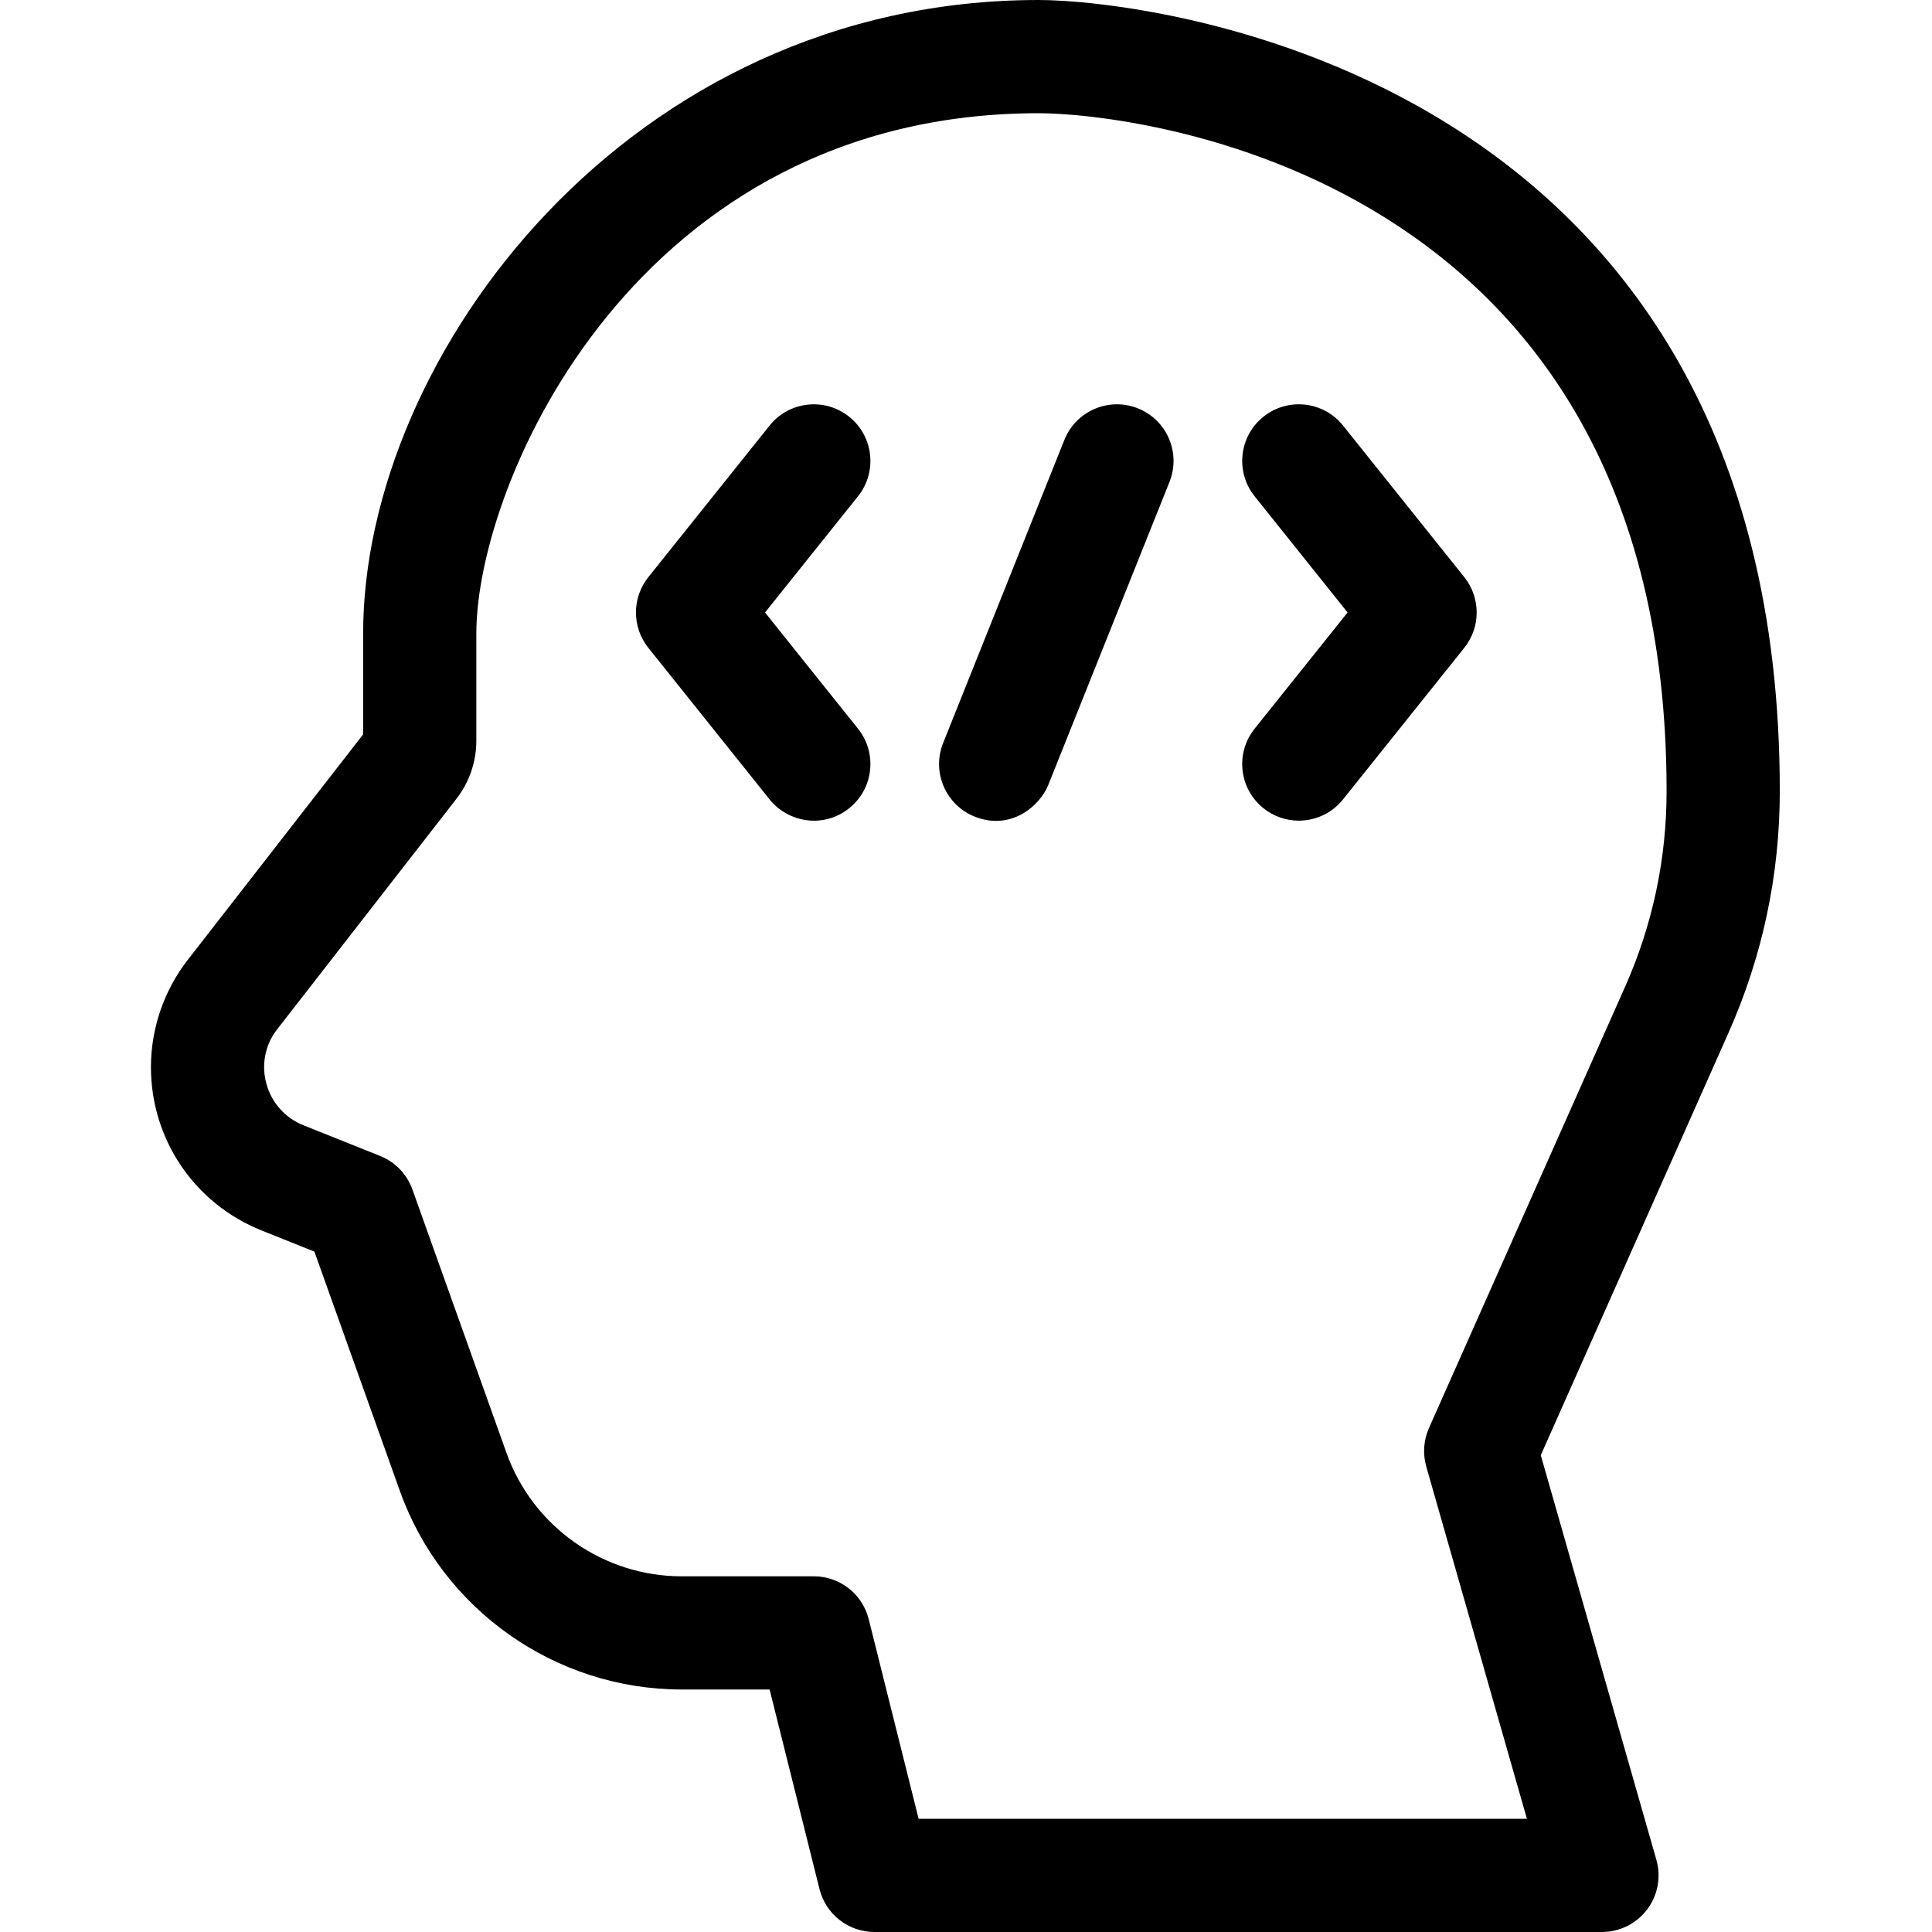
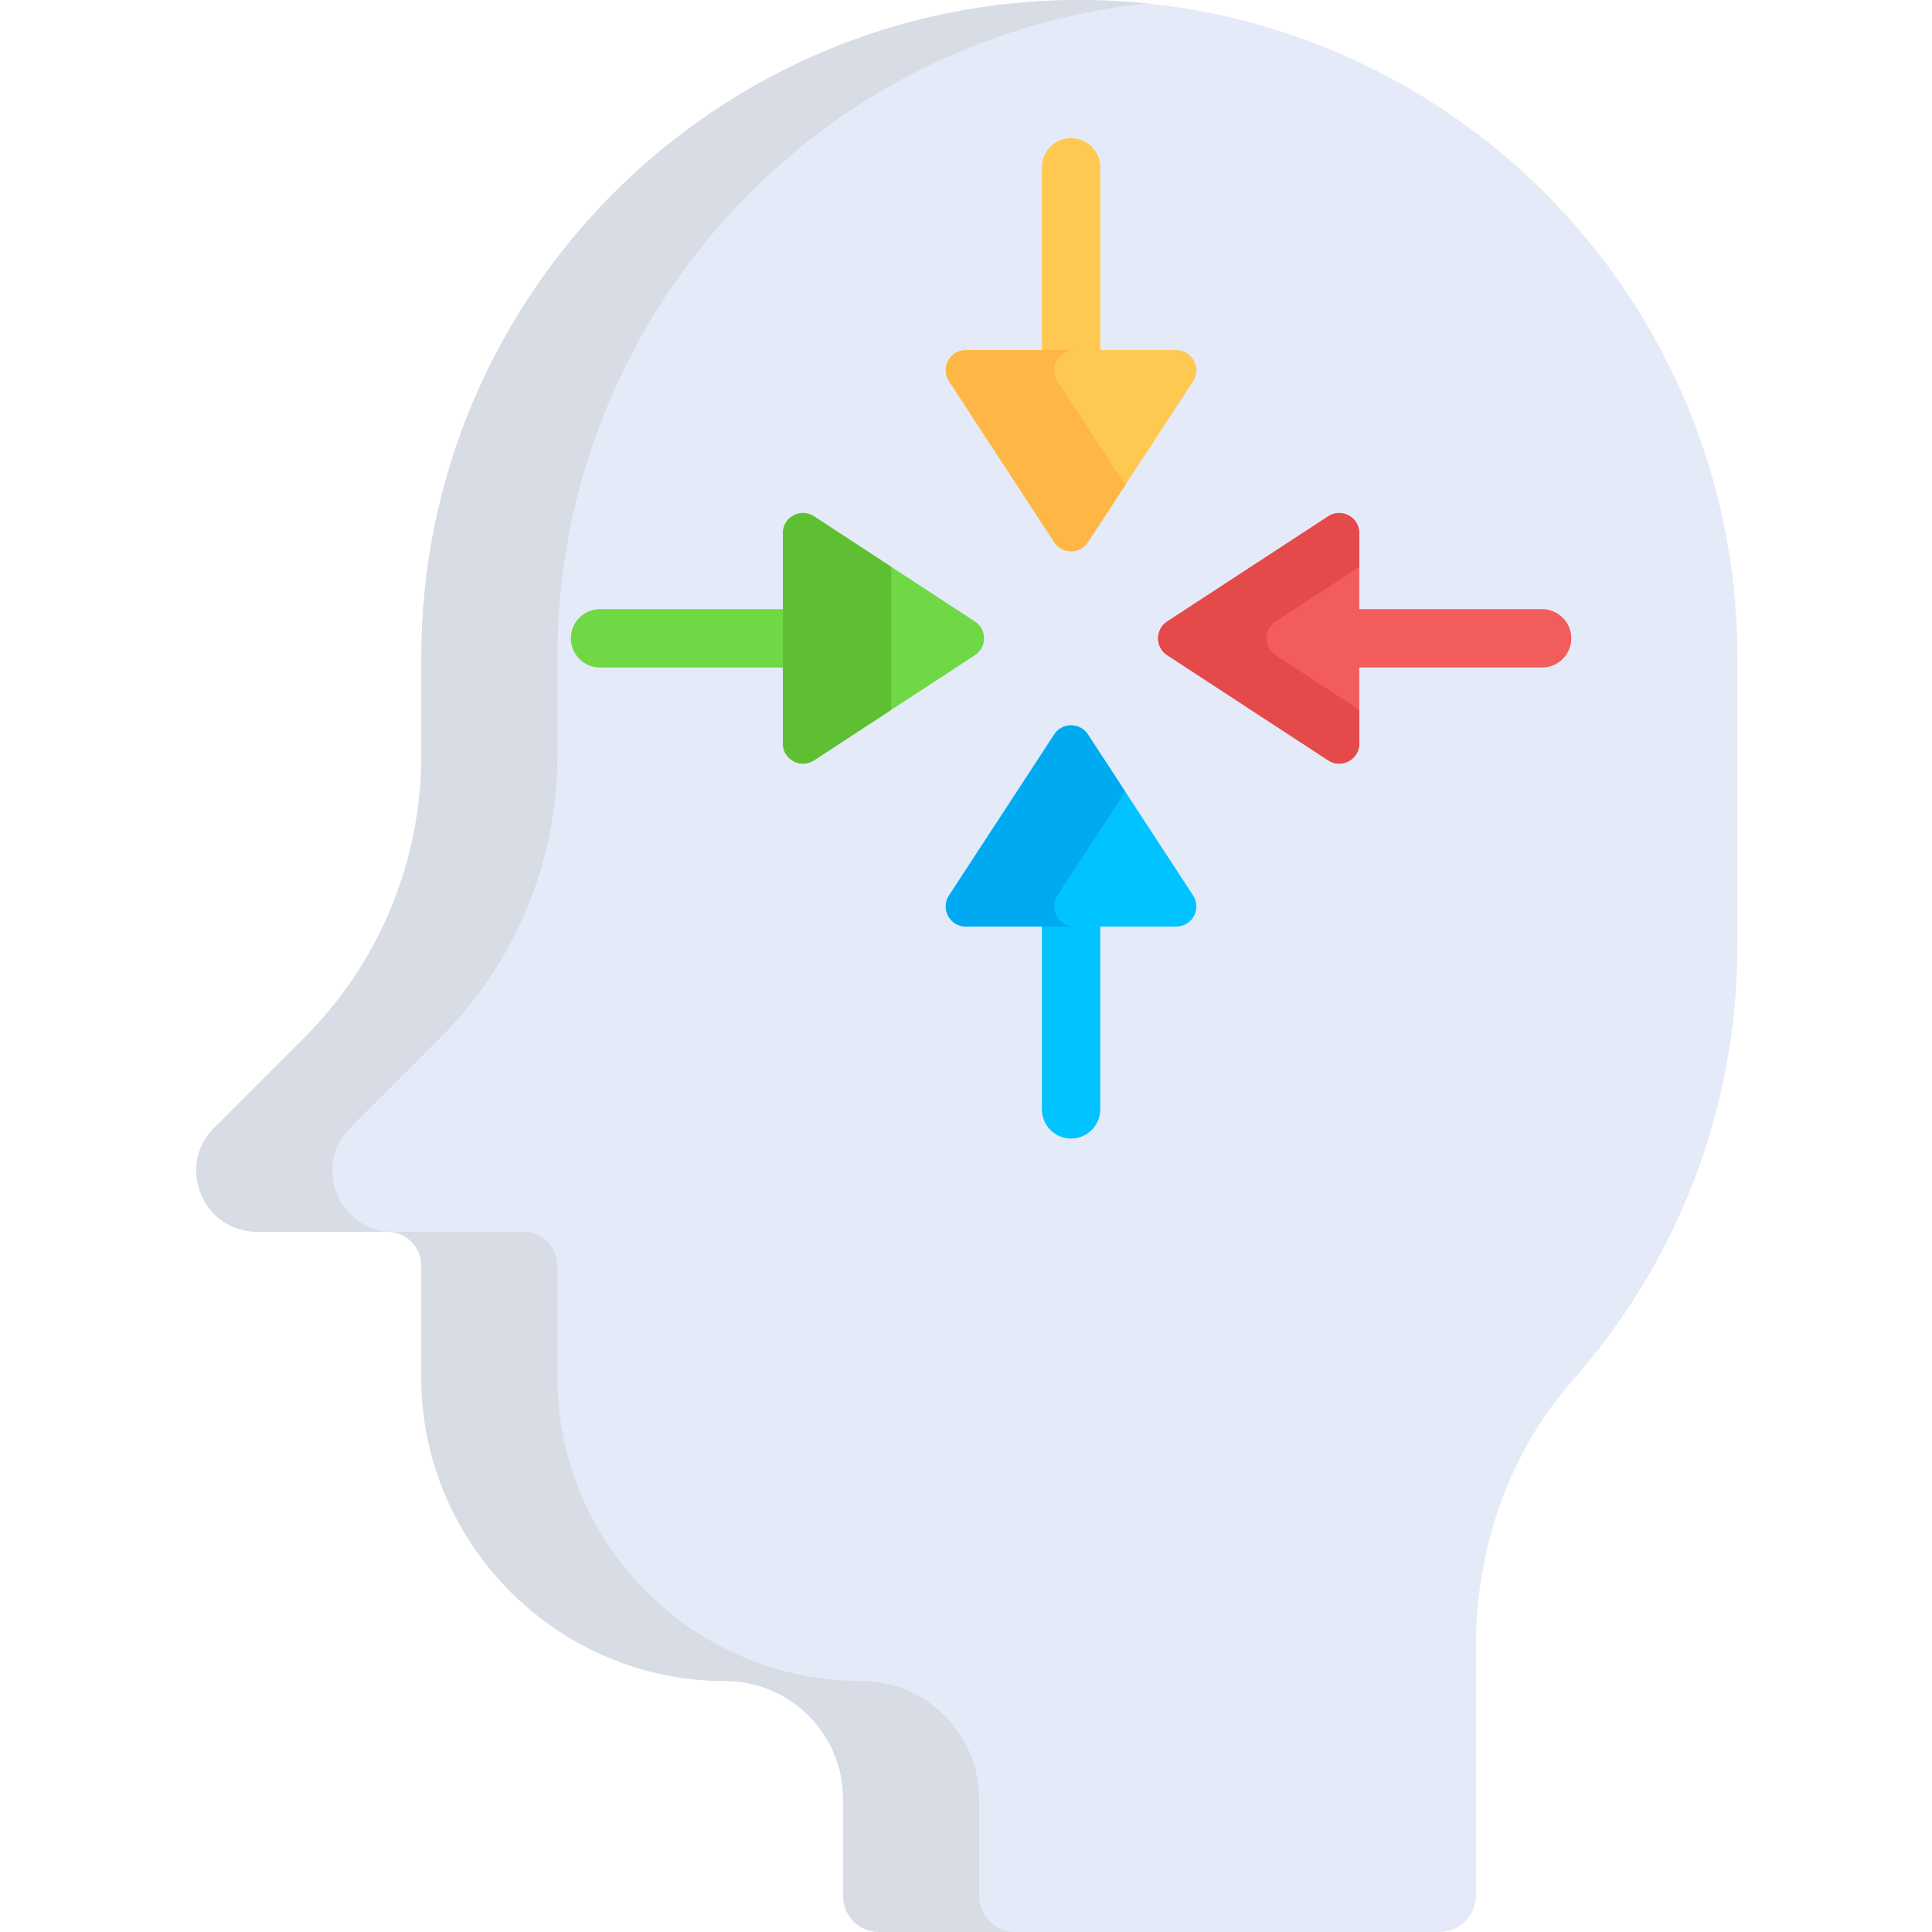
- <svg xmlns="http://www.w3.org/2000/svg" height="512pt" viewBox="-40 0 512 512" width="512pt">
-   <g fill-rule="evenodd">
-     <path d="m185.035 110.438c-6.469-5.176-15.906-4.129-21.082 2.34l-32.133 40.168c-4.383 5.48-4.383 13.262 0 18.742l32.133 40.168c4.895 6.113 14.27 7.793 21.082 2.34 6.473-5.176 7.52-14.613 2.344-21.082l-24.637-30.797 24.637-30.797c5.176-6.469 4.129-15.91-2.344-21.082zm0 0" />
-     <path d="m261.57 108.223c-7.691-3.078-16.422.664-19.5 8.355l-32.133 80.332c-3.074 7.691.668 16.422 8.359 19.496 9.68 3.875 17.324-2.93 19.496-8.355l32.133-80.332c3.078-7.691-.664-16.422-8.355-19.496zm0 0" />
-     <path d="m315.914 112.777c-5.176-6.469-14.613-7.516-21.086-2.344-6.469 5.176-7.516 14.617-2.34 21.086l24.637 30.793-24.637 30.797c-5.176 6.469-4.129 15.91 2.34 21.082 2.766 2.215 6.074 3.289 9.363 3.289 4.398 0 8.758-1.926 11.723-5.629l32.133-40.168c4.383-5.48 4.383-13.262 0-18.742zm0 0" />
-     <path d="m431.664 209.633c0-191.262-167.961-209.633-196.406-209.633-108.625 0-179.023 94.34-179.023 167.898v26.723c-8.914 11.457-34.383 44.203-46.504 59.789-6.273 8.066-9.73 18.137-9.73 28.355 0 19.184 11.508 36.188 29.328 43.324l13.988 5.594 22.66 63.445c11.234 31.465 41.234 52.605 74.648 52.605h23.328l13.227 52.906c1.672 6.676 7.672 11.359 14.555 11.359h192.797c4.707 0 9.145-2.211 11.977-5.969 2.836-3.754 3.742-8.625 2.449-13.152l-30.637-107.23 49.746-111.934c9.023-20.309 13.598-41.867 13.598-64.082zm-41.012 51.898-51.961 116.91c-1.426 3.215-1.68 6.828-.715 10.211l26.672 93.348h-161.203l-13.227-52.906c-1.668-6.676-7.668-11.359-14.551-11.359h-35.043c-20.77 0-39.414-13.141-46.398-32.695l-24.934-69.816c-1.445-4.051-4.562-7.289-8.559-8.883l-20.262-8.105c-10.391-4.16-13.641-16.953-7.062-25.402 12.648-16.27 39.82-51.203 47.57-61.168 3.387-4.359 5.254-9.797 5.254-15.312v-28.453c0-40.293 42.688-137.898 149.039-137.898 23.562 0 166.391 14.332 166.391 179.633 0 17.992-3.703 35.453-11.012 51.898zm0 0" />
-   </g>
+ <svg xmlns="http://www.w3.org/2000/svg" height="512pt" viewBox="-52 0 512 512.001" width="512pt">
+   <path d="m234.043 0c-96.199 0-174.395 77.961-174.395 174.391v25.922c0 27.961-11.105 54.777-30.879 74.547l-24.008 24.012c-10.168 10.168-2.969 27.559 11.414 27.559h34.531c4.938 0 8.941 4.004 8.941 8.941v29.625c0 44.27 36.219 80.488 80.488 80.488 17.262 0 31.301 13.988 31.301 31.301v25.711c0 5.25 4.254 9.504 9.504 9.504h148.539c5.328 0 9.645-4.316 9.645-9.641v-65.945c0-25.855 8.617-51.305 25.723-70.691 27.125-30.734 43.586-71.098 43.586-115.312v-76.016c.004-96.316-78.078-174.395-174.391-174.395zm0 0" fill="#e4eaf8" />
+   <path d="m207.496 502.496v-25.711c0-17.312-14.039-31.301-31.297-31.301-44.27 0-80.492-36.219-80.492-80.488v-29.625c0-4.938-4.004-8.941-8.941-8.941h-34.531c-14.383 0-21.582-17.391-11.414-27.559l24.008-24.012c19.773-19.77 30.879-46.586 30.879-74.547v-25.922c0-90.328 68.613-164.449 156.367-173.469-5.926-.605-11.941-.922-18.031-.922-96.199 0-174.395 77.961-174.395 174.391v25.922c0 27.961-11.105 54.777-30.879 74.547l-24.008 24.012c-10.168 10.168-2.969 27.559 11.414 27.559h34.531c4.938 0 8.941 4.004 8.941 8.941v29.625c0 44.27 36.223 80.488 80.492 80.488 17.258 0 31.297 13.988 31.297 31.301v25.711c0 5.25 4.258 9.504 9.504 9.504h36.059c-5.25 0-9.504-4.254-9.504-9.504zm0 0" fill="#d8dce5" />
+   <path d="m163.566 176.891h-56.555c-4.266 0-7.727-3.457-7.727-7.727 0-4.266 3.461-7.727 7.727-7.727h56.555c4.266 0 7.727 3.461 7.727 7.727 0 4.27-3.457 7.727-7.727 7.727zm0 0" fill="#6fd844" />
+   <path d="m356.68 176.891h-56.09c-4.266 0-7.727-3.457-7.727-7.727 0-4.266 3.457-7.727 7.727-7.727h56.09c4.266 0 7.727 3.461 7.727 7.727 0 4.27-3.461 7.727-7.727 7.727zm0 0" fill="#f25c5c" />
+   <path d="m231.848 301.727c-4.27 0-7.73-3.461-7.73-7.73v-57.398c0-4.27 3.461-7.73 7.73-7.73 4.266 0 7.727 3.461 7.727 7.73v57.398c0 4.27-3.461 7.73-7.727 7.73zm0 0" fill="#00c3ff" />
+   <path d="m231.848 107.645c-4.27 0-7.73-3.457-7.73-7.727v-55.586c0-4.266 3.461-7.727 7.73-7.727 4.266 0 7.727 3.461 7.727 7.727v55.586c0 4.27-3.461 7.727-7.727 7.727zm0 0" fill="#ffc850" />
+   <path d="m163.703 136.824 42.672 27.887c3.215 2.102 3.215 6.809 0 8.91l-42.672 27.883c-3.539 2.312-8.23-.227-8.23-4.453v-55.77c0-4.227 4.691-6.766 8.23-4.457zm0 0" fill="#6fd844" />
+   <path d="m184.191 150.215-20.488-13.391c-3.539-2.312-8.23.23-8.23 4.457v55.77c0 4.227 4.691 6.766 8.23 4.453l20.488-13.387zm0 0" fill="#5fbf32" />
+   <path d="m299.988 136.824-42.672 27.887c-3.215 2.102-3.215 6.809 0 8.91l42.672 27.883c3.539 2.312 8.234-.227 8.234-4.453v-55.77c0-4.227-4.695-6.766-8.234-4.457zm0 0" fill="#f25c5c" />
+   <path d="m286.035 173.621c-3.215-2.102-3.215-6.809 0-8.91l22.188-14.496v-8.934c0-4.227-4.695-6.766-8.234-4.453l-42.672 27.883c-3.215 2.102-3.215 6.812 0 8.91l42.672 27.887c3.539 2.312 8.234-.23 8.234-4.457v-8.93zm0 0" fill="#e54a4a" />
+   <path d="m199.504 237.309 27.887-42.672c2.102-3.215 6.809-3.215 8.91 0l27.883 42.672c2.312 3.539-.227 8.23-4.453 8.23h-55.77c-4.227 0-6.766-4.691-4.457-8.23zm0 0" fill="#00c3ff" />
+   <path d="m228.227 237.309 17.977-27.516-9.902-15.156c-2.102-3.215-6.809-3.215-8.91 0l-27.887 42.672c-2.312 3.539.23 8.23 4.457 8.23h28.719c-4.227 0-6.77-4.691-4.453-8.23zm0 0" fill="#00aaf0" />
+   <path d="m199.504 101.023 27.887 42.672c2.102 3.215 6.809 3.215 8.91 0l27.883-42.672c2.312-3.539-.227-8.234-4.453-8.234h-55.77c-4.227 0-6.766 4.695-4.457 8.234zm0 0" fill="#ffc850" />
+   <path d="m228.227 101.023c-2.316-3.539.227-8.234 4.453-8.234h-28.719c-4.227 0-6.77 4.695-4.457 8.234l27.887 42.672c2.102 3.215 6.809 3.215 8.91 0l9.902-15.156zm0 0" fill="#feb644" />
</svg>
